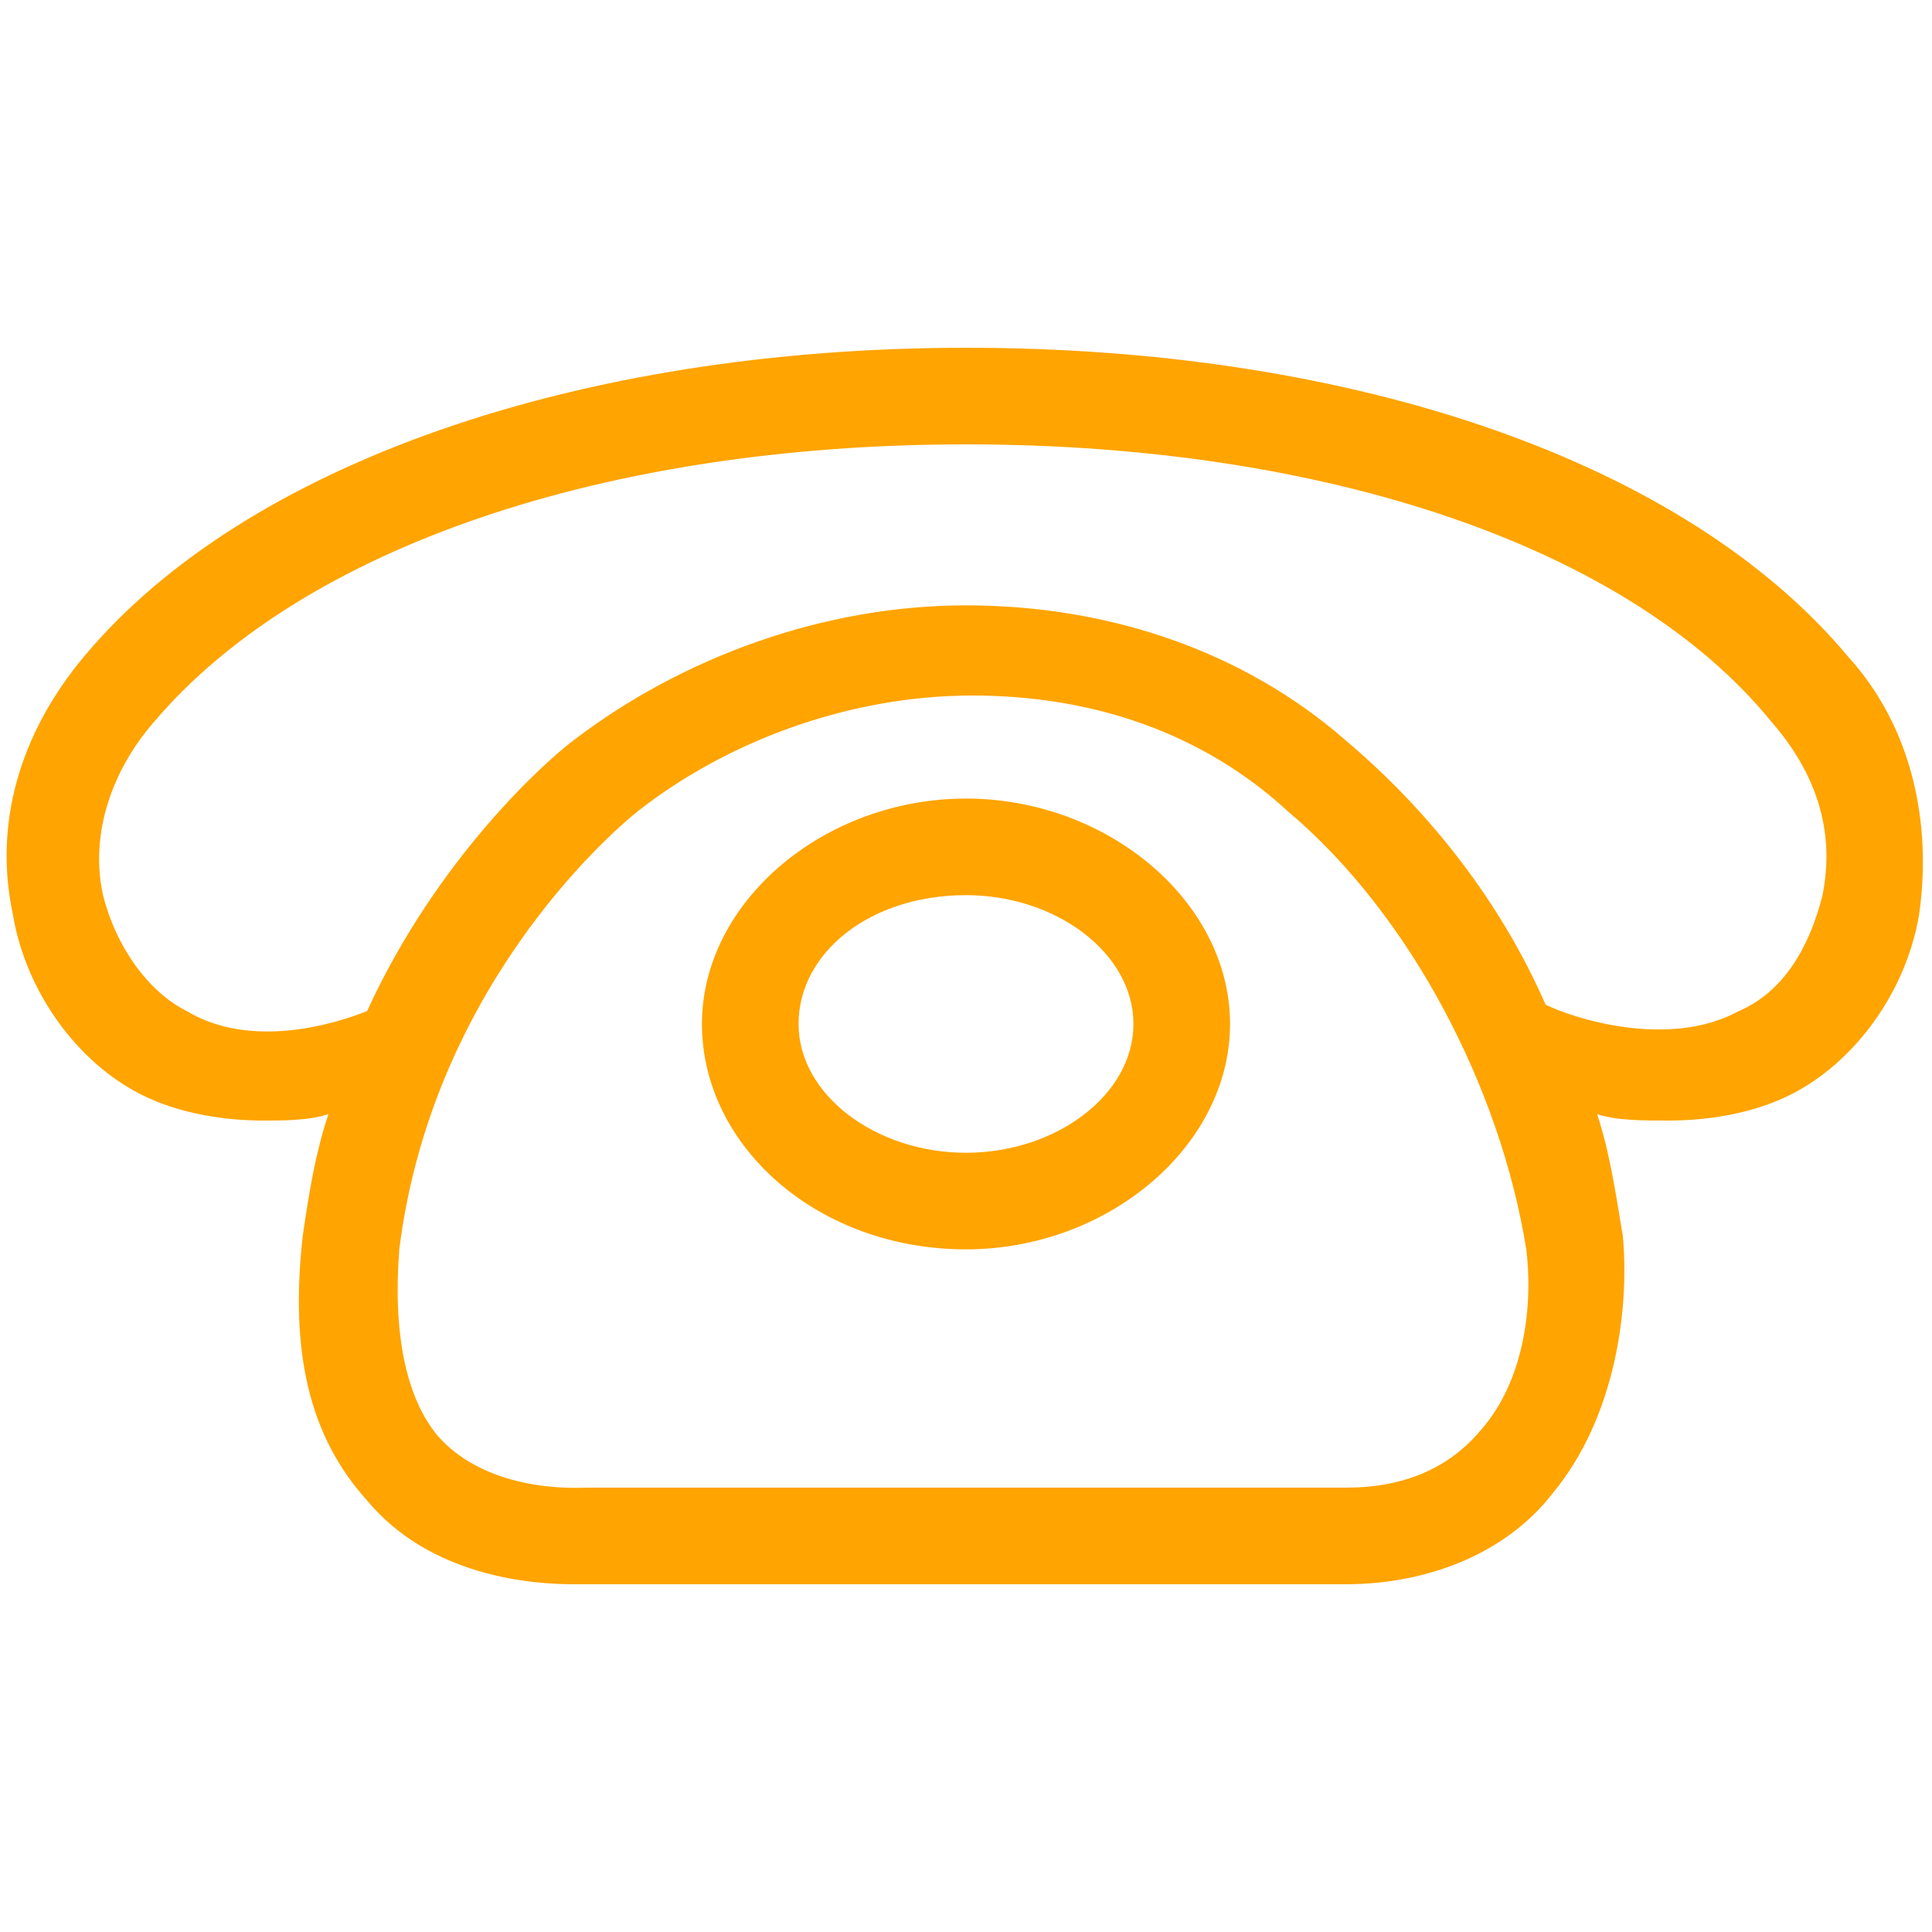
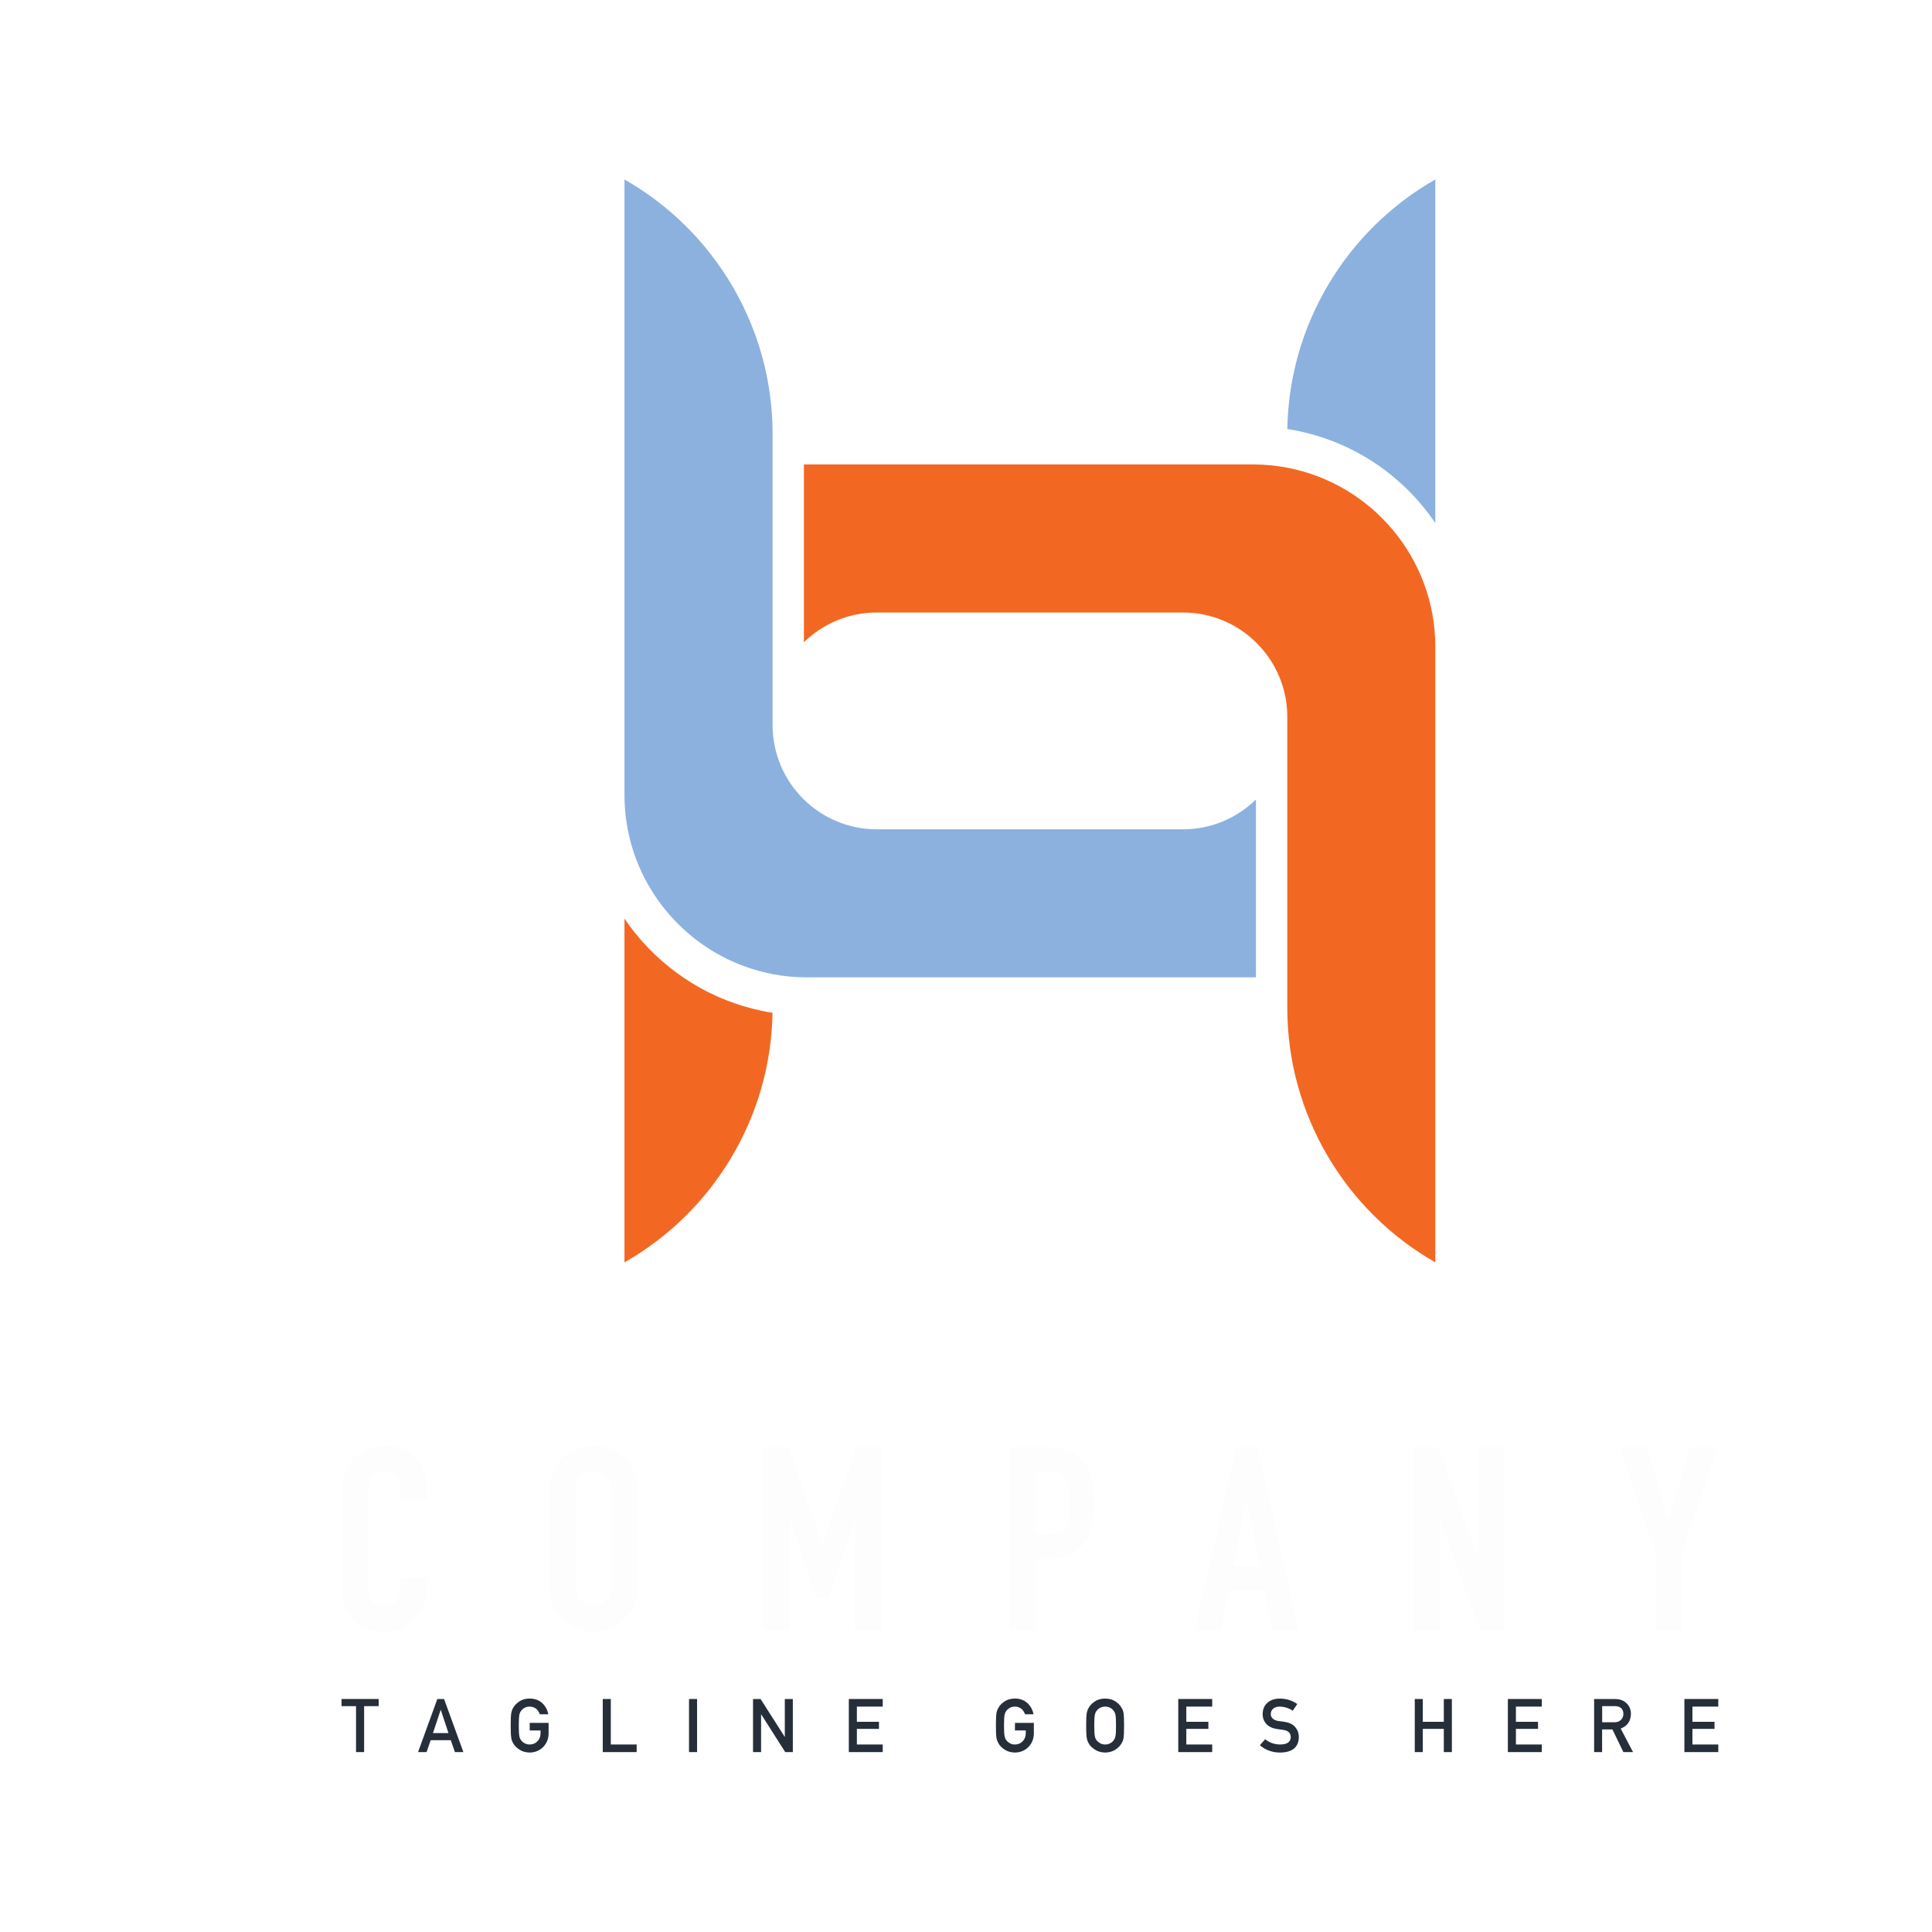
- <svg xmlns="http://www.w3.org/2000/svg" enable-background="new 0 0 30 30" height="40px" id="Capa_1" version="1.1" viewBox="0 0 30 30" width="40px" xml:space="preserve">
-   <path d="M28.7,10.2c-2.5-3-7.6-4.8-13.7-4.8c0,0,0,0,0,0h0c0,0,0,0,0,0c-6,0-11.2,1.8-13.7,4.8c-1,1.2-1.4,2.6-1.1,4  c0.2,1.2,1,2.3,2,2.8c0.6,0.3,1.3,0.4,1.9,0.4c0.3,0,0.7,0,1-0.1c-0.2,0.6-0.3,1.2-0.4,1.9c-0.2,1.8,0.1,3.1,1,4.1  c1,1.2,2.6,1.3,3.2,1.3c0.2,0,0.3,0,0.3,0h11.7c1.3,0,2.5-0.5,3.2-1.4c1-1.2,1.2-2.9,1.1-4c-0.1-0.6-0.2-1.3-0.4-1.9  c0.3,0.1,0.7,0.1,1.1,0.1c0.6,0,1.3-0.1,1.9-0.4c1-0.5,1.8-1.6,2-2.8C30,12.8,29.7,11.3,28.7,10.2z M23,22.2  c-0.5,0.6-1.2,0.9-2.1,0.9l-11.8,0c-0.1,0-1.5,0.1-2.3-0.8c-0.5-0.6-0.7-1.6-0.6-2.9c0.5-4,3.2-6.4,3.7-6.8c1.4-1.1,3.3-1.8,5.2-1.8  c1.9,0,3.6,0.6,4.9,1.8c1.9,1.6,3.3,4.3,3.7,6.8C23.8,20.2,23.7,21.4,23,22.2z M28.3,13.9c-0.2,0.8-0.6,1.5-1.3,1.8  c-1.1,0.6-2.6,0.1-3-0.1c-0.7-1.6-1.8-3-3.1-4.1c-1.6-1.4-3.7-2.1-5.9-2.1c-2.2,0-4.4,0.8-6.1,2.1c-0.4,0.3-2.1,1.8-3.2,4.2  c-0.5,0.2-1.8,0.6-2.8,0c-0.6-0.3-1.1-1-1.3-1.8c-0.2-0.9,0.1-1.9,0.8-2.7C4.7,8.5,9.4,6.9,15,6.9c5.6,0,10.3,1.6,12.5,4.3  C28.2,12,28.5,12.9,28.3,13.9z M15,12.4c-2.2,0-4.1,1.6-4.1,3.5s1.8,3.5,4.1,3.5c2.2,0,4.1-1.6,4.1-3.5S17.2,12.4,15,12.4z M15,17.9  c-1.4,0-2.6-0.9-2.6-2s1.1-2,2.6-2c1.4,0,2.6,0.9,2.6,2S16.4,17.9,15,17.9z" fill="#ffa400" />
+ <svg xmlns="http://www.w3.org/2000/svg" version="1.1" id="Layer_1" x="0px" y="0px" width="60px" height="60px" viewBox="0 0 60 60" enable-background="new 0 0 60 60" xml:space="preserve">
+   <g>
+     <g>
+       <path fill="none" d="M33.13,45.988c-0.042-0.091-0.106-0.16-0.192-0.208c-0.084-0.048-0.207-0.072-0.366-0.072h-0.423v1.932h0.391    c0.165,0,0.293-0.023,0.383-0.071c0.091-0.049,0.156-0.115,0.199-0.2c0.043-0.08,0.068-0.179,0.076-0.295    c0.008-0.117,0.012-0.248,0.012-0.392c0-0.133-0.002-0.26-0.008-0.379C33.197,46.184,33.172,46.078,33.13,45.988z" />
+       <polygon fill="none" points="13.689,53.102 13.685,53.102 13.446,53.822 13.929,53.822   " />
+       <path fill="none" d="M34.066,54.057c0.026,0.034,0.061,0.061,0.104,0.083c0.042,0.024,0.094,0.037,0.152,0.037    c0.06,0,0.111-0.013,0.154-0.037c0.042-0.022,0.075-0.049,0.1-0.083c0.033-0.035,0.055-0.081,0.066-0.14    c0.012-0.057,0.017-0.166,0.017-0.329c0-0.162-0.005-0.272-0.017-0.331c-0.012-0.056-0.033-0.102-0.066-0.137    c-0.024-0.034-0.058-0.063-0.1-0.085c-0.043-0.022-0.095-0.034-0.154-0.035c-0.059,0.001-0.11,0.013-0.152,0.035    c-0.043,0.022-0.077,0.051-0.104,0.085c-0.033,0.035-0.055,0.081-0.064,0.137c-0.013,0.059-0.019,0.169-0.019,0.331    c0,0.163,0.006,0.272,0.019,0.329C34.012,53.976,34.033,54.021,34.066,54.057z" />
+       <polygon fill="none" points="38.708,46.578 38.309,48.638 39.123,48.638 38.724,46.578   " />
+       <path fill="none" d="M18.43,49.857c0.149,0,0.278-0.045,0.387-0.139s0.164-0.238,0.164-0.435v-3.001    c0-0.197-0.055-0.342-0.164-0.436c-0.109-0.093-0.238-0.14-0.387-0.14s-0.278,0.047-0.387,0.14    c-0.109,0.094-0.164,0.238-0.164,0.436v3.001c0,0.196,0.054,0.341,0.164,0.435C18.152,49.813,18.281,49.857,18.43,49.857z" />
+       <path fill="none" d="M50.345,53.405c0.046-0.049,0.07-0.109,0.07-0.182c-0.002-0.085-0.029-0.147-0.083-0.187    c-0.043-0.034-0.104-0.051-0.184-0.051h-0.393v0.5h0.38C50.228,53.485,50.299,53.457,50.345,53.405z" />
+       <path fill="#FDFDFE" d="M11.064,50.385c0.127,0.106,0.271,0.181,0.431,0.224c0.16,0.042,0.316,0.063,0.471,0.063    c0.181,0,0.35-0.036,0.507-0.107c0.157-0.072,0.294-0.169,0.411-0.292c0.117-0.121,0.208-0.262,0.275-0.419    c0.066-0.156,0.1-0.322,0.1-0.498v-0.352h-0.814v0.28c0,0.11-0.016,0.204-0.048,0.278c-0.032,0.075-0.072,0.134-0.12,0.176    c-0.053,0.043-0.11,0.074-0.171,0.092c-0.062,0.019-0.119,0.027-0.172,0.027c-0.187,0-0.315-0.055-0.387-0.167    c-0.072-0.111-0.108-0.25-0.108-0.415V46.37c0-0.19,0.034-0.35,0.1-0.475c0.066-0.124,0.201-0.188,0.403-0.188    c0.154,0,0.276,0.059,0.367,0.176c0.09,0.117,0.136,0.255,0.136,0.415v0.271h0.814v-0.319c0-0.196-0.033-0.38-0.1-0.546    c-0.067-0.168-0.159-0.313-0.275-0.436c-0.24-0.25-0.551-0.376-0.934-0.376c-0.197,0-0.376,0.034-0.538,0.101    c-0.163,0.066-0.302,0.158-0.419,0.275s-0.208,0.255-0.271,0.415c-0.064,0.16-0.096,0.333-0.096,0.519v3.128    c0,0.262,0.042,0.475,0.124,0.643C10.832,50.141,10.937,50.278,11.064,50.385z" />
+       <path fill="#FDFDFE" d="M17.504,50.321c0.128,0.117,0.272,0.205,0.435,0.264c0.162,0.058,0.326,0.087,0.491,0.087    s0.329-0.029,0.491-0.087c0.162-0.059,0.31-0.146,0.443-0.264c0.128-0.112,0.231-0.253,0.312-0.424    c0.08-0.17,0.12-0.375,0.12-0.613v-3.001c0-0.229-0.04-0.432-0.12-0.607c-0.08-0.175-0.184-0.321-0.312-0.438    c-0.133-0.111-0.281-0.197-0.443-0.255c-0.162-0.06-0.326-0.089-0.491-0.089s-0.329,0.029-0.491,0.089    c-0.163,0.058-0.307,0.144-0.435,0.255c-0.133,0.117-0.239,0.264-0.319,0.438c-0.08,0.176-0.12,0.379-0.12,0.607v3.001    c0,0.238,0.04,0.443,0.12,0.613C17.265,50.068,17.371,50.209,17.504,50.321z M17.88,46.283c0-0.197,0.054-0.342,0.164-0.436    c0.109-0.093,0.238-0.14,0.387-0.14s0.278,0.047,0.387,0.14c0.109,0.094,0.164,0.238,0.164,0.436v3.001    c0,0.196-0.055,0.341-0.164,0.435s-0.238,0.139-0.387,0.139s-0.278-0.045-0.387-0.139c-0.109-0.094-0.164-0.238-0.164-0.435    V46.283z" />
+       <polygon fill="#FDFDFE" points="25.549,47.951 25.533,47.951 24.487,44.942 23.706,44.942 23.706,50.624 24.519,50.624     24.519,47.169 24.535,47.169 25.333,49.61 25.74,49.61 26.546,47.169 26.562,47.169 26.562,50.624 27.376,50.624 27.376,44.942     26.586,44.942   " />
+       <path fill="#FDFDFE" d="M33.608,45.341c-0.138-0.149-0.293-0.252-0.462-0.311c-0.171-0.059-0.369-0.088-0.592-0.088h-1.221v5.682    h0.814v-2.219h0.414c0.303,0,0.549-0.051,0.734-0.155c0.186-0.104,0.336-0.249,0.447-0.435c0.096-0.154,0.158-0.319,0.188-0.495    s0.044-0.391,0.044-0.646c0-0.341-0.026-0.61-0.079-0.81C33.843,45.664,33.746,45.49,33.608,45.341z M33.197,47.073    c-0.008,0.116-0.033,0.215-0.076,0.295c-0.043,0.085-0.108,0.151-0.199,0.2c-0.09,0.048-0.218,0.071-0.383,0.071h-0.391v-1.932    h0.423c0.159,0,0.282,0.024,0.366,0.072c0.086,0.048,0.15,0.117,0.192,0.208c0.042,0.09,0.067,0.195,0.071,0.314    c0.006,0.119,0.008,0.246,0.008,0.379C33.209,46.825,33.205,46.956,33.197,47.073z" />
+       <path fill="#FDFDFE" d="M38.381,44.942l-1.269,5.682h0.813l0.239-1.221h1.11l0.238,1.221h0.814l-1.27-5.682H38.381z     M38.309,48.638l0.399-2.06h0.016l0.399,2.06H38.309z" />
+       <polygon fill="#FDFDFE" points="43.886,50.624 44.701,50.624 44.701,47.208 44.718,47.208 45.963,50.624 46.729,50.624     46.729,44.942 45.914,44.942 45.914,48.366 45.898,48.366 44.669,44.942 43.886,44.942   " />
+       <polygon fill="#FDFDFE" points="51.412,50.624 52.227,50.624 52.227,48.223 53.344,44.942 52.481,44.942 51.827,47.201     51.812,47.201 51.157,44.942 50.295,44.942 51.412,48.223   " />
+       <polygon fill="#262E3A" points="11.308,54.413 11.308,52.986 11.76,52.986 11.76,52.764 10.606,52.764 10.606,52.986     11.057,52.986 11.057,54.413   " />
+       <path fill="#262E3A" d="M13.248,54.413l0.126-0.369H14l0.128,0.369h0.263l-0.6-1.649h-0.209l-0.599,1.649H13.248z M13.685,53.102    h0.004l0.239,0.721h-0.482L13.685,53.102z" />
+       <path fill="#262E3A" d="M15.899,54.059c0.009,0.023,0.021,0.047,0.033,0.071c0.04,0.076,0.104,0.144,0.192,0.201    c0.086,0.061,0.195,0.093,0.325,0.096c0.168-0.003,0.307-0.06,0.418-0.171c0.11-0.111,0.167-0.25,0.17-0.415v-0.336h-0.586v0.236    h0.336v0.086c-0.001,0.104-0.034,0.187-0.097,0.25c-0.063,0.066-0.144,0.1-0.241,0.1c-0.06,0-0.11-0.013-0.152-0.037    c-0.043-0.022-0.078-0.049-0.104-0.083c-0.032-0.035-0.054-0.081-0.064-0.14c-0.012-0.057-0.018-0.166-0.018-0.329    c0-0.162,0.006-0.272,0.018-0.331c0.01-0.056,0.032-0.102,0.064-0.137c0.026-0.034,0.061-0.063,0.104-0.085    c0.042-0.022,0.092-0.034,0.152-0.035c0.08,0.001,0.147,0.024,0.204,0.069c0.053,0.046,0.09,0.104,0.111,0.17h0.264    c-0.026-0.139-0.089-0.254-0.189-0.348c-0.101-0.093-0.23-0.14-0.389-0.141c-0.13,0.001-0.238,0.031-0.325,0.092    c-0.088,0.06-0.152,0.127-0.192,0.204c-0.025,0.04-0.043,0.092-0.056,0.157c-0.011,0.064-0.017,0.192-0.017,0.384    c0,0.189,0.006,0.316,0.017,0.383C15.882,54.007,15.89,54.036,15.899,54.059z" />
+       <polygon fill="#262E3A" points="18.719,52.764 18.719,54.413 19.772,54.413 19.772,54.177 18.969,54.177 18.969,52.764   " />
+       <rect x="21.398" y="52.764" fill="#262E3A" width="0.25" height="1.649" />
+       <polygon fill="#262E3A" points="23.386,52.764 23.386,54.413 23.636,54.413 23.636,53.241 23.64,53.241 24.386,54.413     24.622,54.413 24.622,52.764 24.373,52.764 24.373,53.936 24.368,53.936 23.621,52.764   " />
+       <polygon fill="#262E3A" points="27.414,53 27.414,52.764 26.361,52.764 26.361,54.413 27.414,54.413 27.414,54.177 26.611,54.177     26.611,53.692 27.297,53.692 27.297,53.472 26.611,53.472 26.611,53   " />
+       <path fill="#262E3A" d="M31.002,53.047c-0.025,0.04-0.044,0.092-0.056,0.157c-0.011,0.064-0.017,0.192-0.017,0.384    c0,0.189,0.006,0.316,0.017,0.383c0.006,0.036,0.014,0.065,0.023,0.088c0.01,0.023,0.021,0.047,0.033,0.071    c0.039,0.076,0.104,0.144,0.191,0.201c0.088,0.061,0.195,0.093,0.326,0.096c0.167-0.003,0.307-0.06,0.418-0.171    c0.109-0.111,0.167-0.25,0.17-0.415v-0.336h-0.587v0.236h0.336v0.086c-0.001,0.104-0.034,0.187-0.097,0.25    c-0.063,0.066-0.145,0.1-0.24,0.1c-0.061,0-0.111-0.013-0.152-0.037c-0.043-0.022-0.078-0.049-0.104-0.083    c-0.032-0.035-0.054-0.081-0.065-0.14c-0.011-0.057-0.018-0.166-0.018-0.329c0-0.162,0.007-0.272,0.018-0.331    c0.012-0.056,0.033-0.102,0.065-0.137c0.026-0.034,0.062-0.063,0.104-0.085c0.041-0.022,0.092-0.034,0.152-0.035    c0.078,0.001,0.147,0.024,0.202,0.069c0.054,0.046,0.091,0.104,0.111,0.17h0.265c-0.026-0.139-0.09-0.254-0.189-0.348    c-0.102-0.093-0.23-0.14-0.389-0.141c-0.131,0.001-0.238,0.031-0.326,0.092C31.105,52.902,31.041,52.97,31.002,53.047z" />
+       <path fill="#262E3A" d="M33.805,53.047c-0.024,0.04-0.043,0.092-0.055,0.157c-0.013,0.064-0.018,0.192-0.018,0.384    c0,0.189,0.005,0.316,0.018,0.383c0.005,0.036,0.014,0.065,0.021,0.088c0.011,0.023,0.021,0.047,0.033,0.071    c0.039,0.076,0.104,0.144,0.193,0.201c0.086,0.061,0.193,0.093,0.324,0.096c0.131-0.003,0.239-0.035,0.327-0.096    c0.087-0.058,0.149-0.125,0.188-0.201c0.027-0.039,0.047-0.093,0.057-0.159s0.016-0.193,0.016-0.383    c0-0.191-0.006-0.319-0.016-0.384c-0.01-0.065-0.029-0.117-0.057-0.157c-0.039-0.077-0.102-0.145-0.188-0.204    c-0.088-0.061-0.196-0.091-0.327-0.092c-0.131,0.001-0.238,0.031-0.324,0.092C33.908,52.902,33.844,52.97,33.805,53.047z     M34.002,53.257c0.01-0.056,0.031-0.102,0.064-0.137c0.026-0.034,0.061-0.063,0.104-0.085c0.042-0.022,0.094-0.034,0.152-0.035    c0.06,0.001,0.111,0.013,0.154,0.035c0.042,0.022,0.075,0.051,0.1,0.085c0.033,0.035,0.055,0.081,0.066,0.137    c0.012,0.059,0.017,0.169,0.017,0.331c0,0.163-0.005,0.272-0.017,0.329c-0.012,0.059-0.033,0.104-0.066,0.14    c-0.024,0.034-0.058,0.061-0.1,0.083c-0.043,0.024-0.095,0.037-0.154,0.037c-0.059,0-0.11-0.013-0.152-0.037    c-0.043-0.022-0.077-0.049-0.104-0.083c-0.033-0.035-0.055-0.081-0.064-0.14c-0.013-0.057-0.019-0.166-0.019-0.329    C33.983,53.426,33.989,53.315,34.002,53.257z" />
+       <polygon fill="#262E3A" points="36.592,54.413 37.646,54.413 37.646,54.177 36.842,54.177 36.842,53.692 37.527,53.692     37.527,53.472 36.842,53.472 36.842,53 37.646,53 37.646,52.764 36.592,52.764   " />
+       <path fill="#262E3A" d="M39.76,54.177c-0.181-0.001-0.337-0.057-0.469-0.164L39.127,54.2c0.176,0.151,0.387,0.227,0.631,0.227    c0.378-0.005,0.57-0.165,0.579-0.479c0-0.117-0.036-0.22-0.11-0.308c-0.074-0.09-0.188-0.146-0.342-0.167    c-0.08-0.01-0.141-0.018-0.186-0.025c-0.082-0.015-0.141-0.043-0.179-0.082c-0.036-0.038-0.055-0.081-0.055-0.128    c0.001-0.08,0.028-0.14,0.083-0.18C39.6,53.02,39.664,53,39.74,53c0.148,0.003,0.285,0.046,0.408,0.127l0.14-0.206    c-0.151-0.109-0.329-0.166-0.534-0.17c-0.172,0.001-0.303,0.045-0.396,0.133c-0.097,0.088-0.145,0.204-0.145,0.349    c0,0.12,0.038,0.221,0.114,0.306c0.074,0.081,0.183,0.133,0.324,0.156c0.078,0.012,0.152,0.022,0.219,0.031    c0.143,0.025,0.216,0.099,0.215,0.222C40.083,54.098,39.975,54.174,39.76,54.177z" />
+       <polygon fill="#262E3A" points="43.937,52.764 43.937,54.413 44.186,54.413 44.186,53.692 44.839,53.692 44.839,54.413     45.089,54.413 45.089,52.764 44.839,52.764 44.839,53.472 44.186,53.472 44.186,52.764   " />
+       <polygon fill="#262E3A" points="47.882,54.177 47.078,54.177 47.078,53.692 47.765,53.692 47.765,53.472 47.078,53.472 47.078,53     47.882,53 47.882,52.764 46.828,52.764 46.828,54.413 47.882,54.413   " />
+       <path fill="#262E3A" d="M49.756,53.709h0.319l0.341,0.704h0.299l-0.383-0.731c0.21-0.081,0.315-0.233,0.318-0.458    c-0.004-0.152-0.059-0.27-0.165-0.352c-0.085-0.072-0.197-0.108-0.335-0.108h-0.643v1.649h0.248V53.709z M49.756,52.986h0.393    c0.079,0,0.141,0.017,0.184,0.051c0.054,0.039,0.081,0.102,0.083,0.187c0,0.072-0.024,0.133-0.07,0.182    c-0.046,0.052-0.117,0.08-0.209,0.081h-0.38V52.986z" />
+       <polygon fill="#262E3A" points="53.363,53 53.363,52.764 52.31,52.764 52.31,54.413 53.363,54.413 53.363,54.177 52.56,54.177     52.56,53.692 53.246,53.692 53.246,53.472 52.56,53.472 52.56,53   " />
+       <path fill="#8DB1DE" d="M39.004,24.829v5.523H25.059c-0.365,0-0.72-0.032-1.066-0.1c-0.049-0.011-0.099-0.022-0.148-0.032    c-0.777-0.169-1.494-0.499-2.117-0.953c-1.413-1.032-2.334-2.697-2.334-4.576V5.573c2.802,1.595,4.6,4.602,4.6,7.9v9.046    c0,1.786,1.451,3.236,3.236,3.236h9.511C37.621,25.755,38.42,25.401,39.004,24.829z" />
+       <path fill="#8DB1DE" d="M44.575,5.573v10.672c-0.991-1.464-2.54-2.534-4.375-2.883c-0.073-0.014-0.146-0.027-0.221-0.037    C40.031,10.084,41.816,7.144,44.575,5.573z" />
+       <path fill="#F26822" d="M44.575,20.089v19.115c-2.8-1.595-4.597-4.603-4.597-7.899v-9.046c0-1.784-1.453-3.237-3.238-3.237h-9.511    c-0.88,0-1.679,0.353-2.263,0.925v-5.523h13.946c0.365,0,0.72,0.033,1.066,0.101C42.592,15.024,44.575,17.328,44.575,20.089z" />
+       <path fill="#F26822" d="M23.991,31.452c-0.051,3.24-1.837,6.181-4.598,7.752V28.528c0.438,0.647,0.99,1.223,1.638,1.694    c0.769,0.563,1.632,0.951,2.56,1.154l0.031,0.009c0.05,0.009,0.099,0.02,0.146,0.029C23.841,31.429,23.916,31.442,23.991,31.452z" />
+     </g>
+   </g>
</svg>
